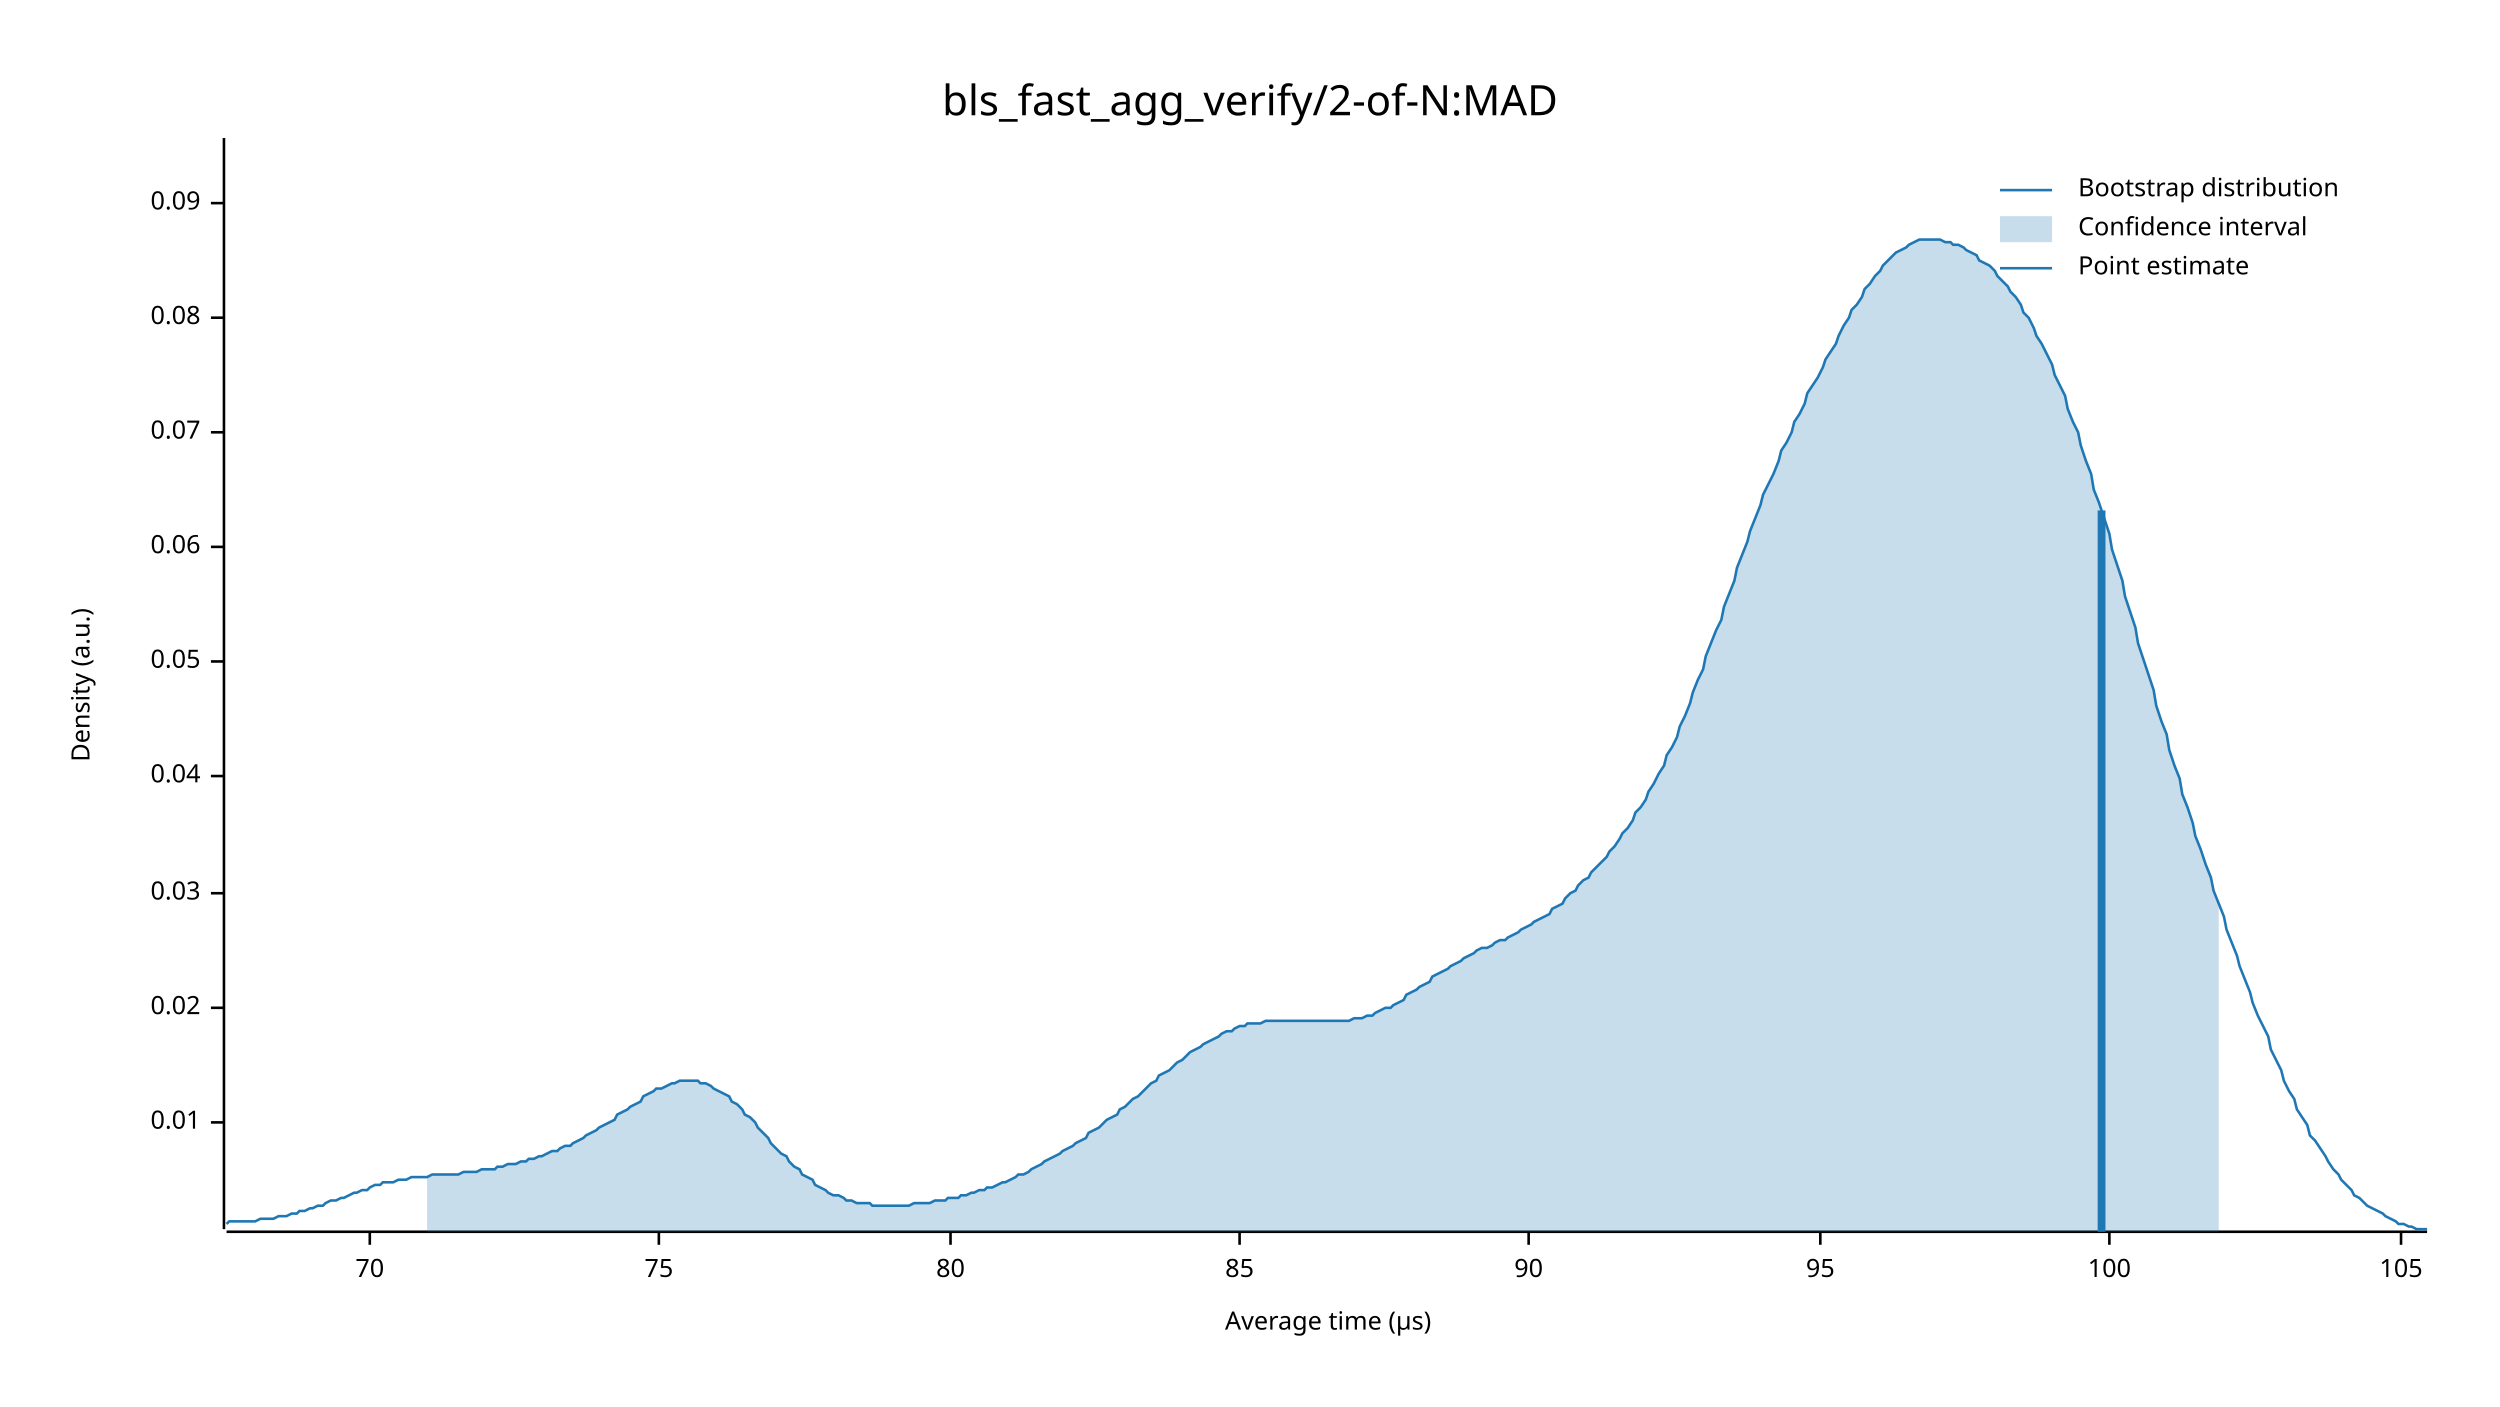
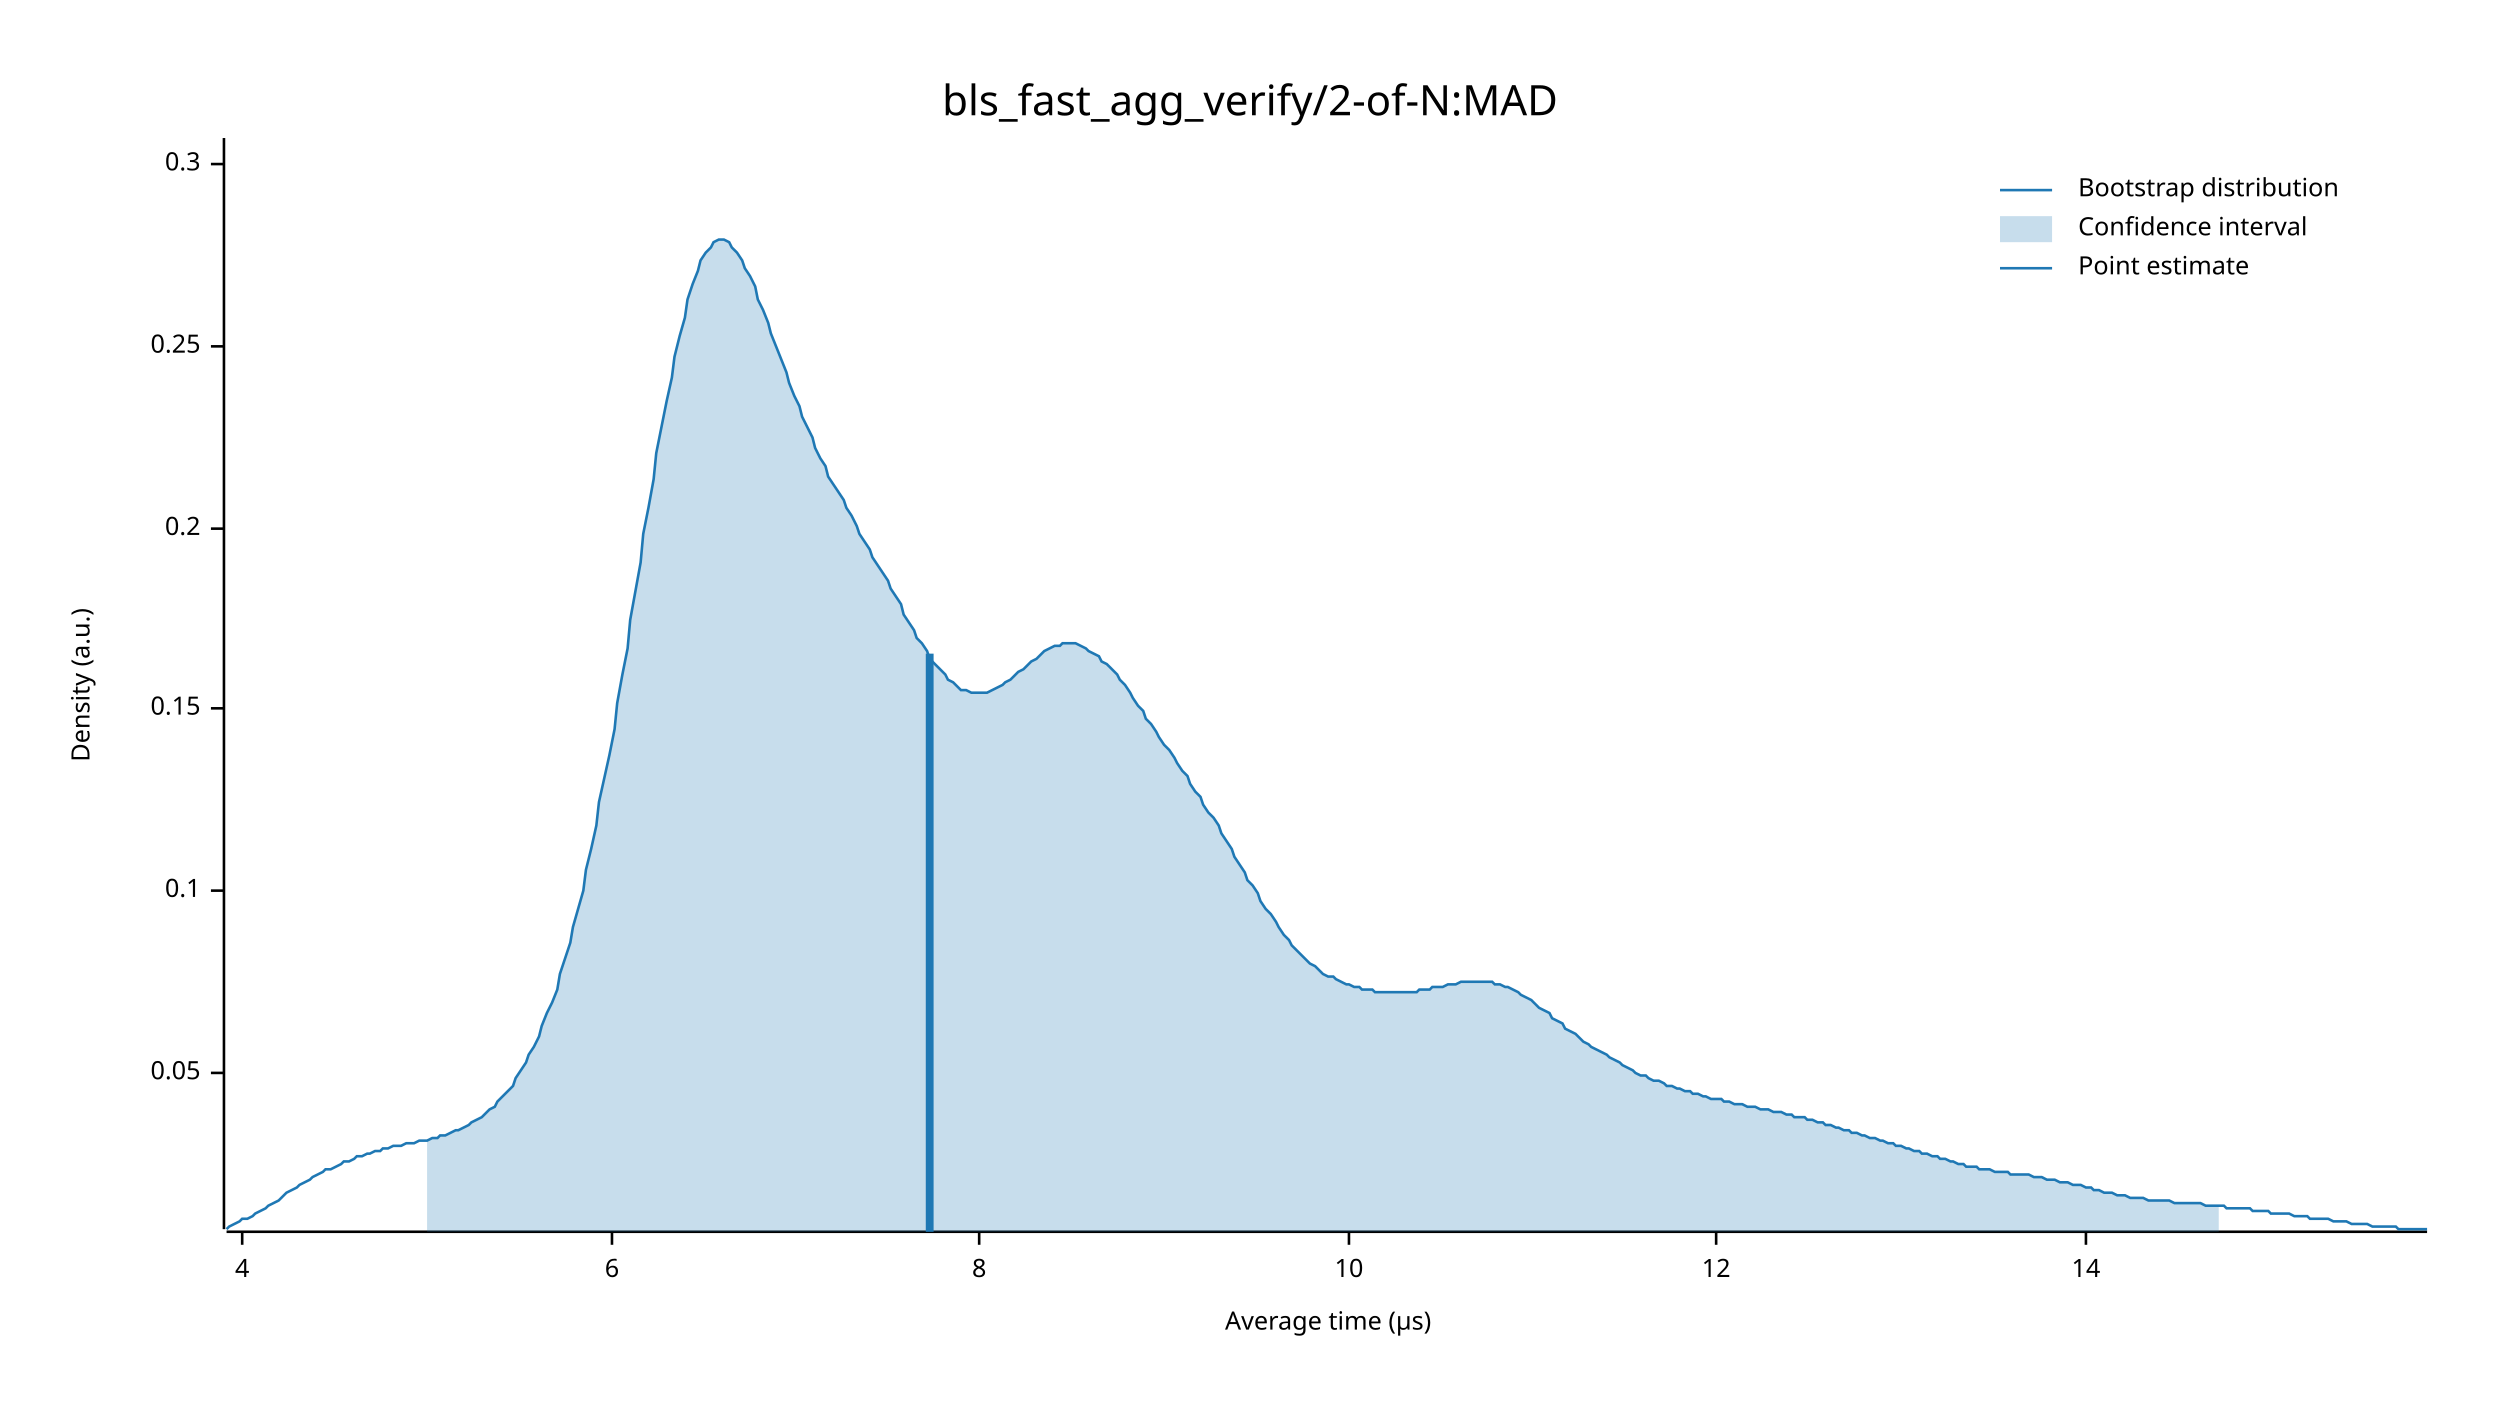
<svg xmlns="http://www.w3.org/2000/svg" width="960" height="540" viewBox="0 0 960 540">
  <text x="480" y="32" dy="0.76em" text-anchor="middle" font-family="sans-serif" font-size="16.129" opacity="1" fill="#000000">
bls_fast_agg_verify/2-of-N:MAD
</text>
  <text x="27" y="263" dy="0.76em" text-anchor="middle" font-family="sans-serif" font-size="9.677" opacity="1" fill="#000000" transform="rotate(270, 27, 263)">
Density (a.u.)
</text>
  <text x="510" y="513" dy="-0.5ex" text-anchor="middle" font-family="sans-serif" font-size="9.677" opacity="1" fill="#000000">
Average time (µs)
</text>
  <polyline fill="none" opacity="1" stroke="#000000" stroke-width="1" points="86,53 86,472 " />
-   <text x="77" y="431" dy="0.5ex" text-anchor="end" font-family="sans-serif" font-size="9.677" opacity="1" fill="#000000">
- 0.01
- </text>
-   <polyline fill="none" opacity="1" stroke="#000000" stroke-width="1" points="81,431 86,431 " />
-   <text x="77" y="387" dy="0.5ex" text-anchor="end" font-family="sans-serif" font-size="9.677" opacity="1" fill="#000000">
- 0.02
- </text>
-   <polyline fill="none" opacity="1" stroke="#000000" stroke-width="1" points="81,387 86,387 " />
-   <text x="77" y="343" dy="0.5ex" text-anchor="end" font-family="sans-serif" font-size="9.677" opacity="1" fill="#000000">
- 0.03
- </text>
-   <polyline fill="none" opacity="1" stroke="#000000" stroke-width="1" points="81,343 86,343 " />
-   <text x="77" y="298" dy="0.5ex" text-anchor="end" font-family="sans-serif" font-size="9.677" opacity="1" fill="#000000">
- 0.04
- </text>
-   <polyline fill="none" opacity="1" stroke="#000000" stroke-width="1" points="81,298 86,298 " />
-   <text x="77" y="254" dy="0.5ex" text-anchor="end" font-family="sans-serif" font-size="9.677" opacity="1" fill="#000000">
+   <text x="77" y="412" dy="0.5ex" text-anchor="end" font-family="sans-serif" font-size="9.677" opacity="1" fill="#000000">
0.05
</text>
-   <polyline fill="none" opacity="1" stroke="#000000" stroke-width="1" points="81,254 86,254 " />
-   <text x="77" y="210" dy="0.5ex" text-anchor="end" font-family="sans-serif" font-size="9.677" opacity="1" fill="#000000">
- 0.06
+   <polyline fill="none" opacity="1" stroke="#000000" stroke-width="1" points="81,412 86,412 " />
+   <text x="77" y="342" dy="0.5ex" text-anchor="end" font-family="sans-serif" font-size="9.677" opacity="1" fill="#000000">
+ 0.1
</text>
-   <polyline fill="none" opacity="1" stroke="#000000" stroke-width="1" points="81,210 86,210 " />
-   <text x="77" y="166" dy="0.5ex" text-anchor="end" font-family="sans-serif" font-size="9.677" opacity="1" fill="#000000">
- 0.07
+   <polyline fill="none" opacity="1" stroke="#000000" stroke-width="1" points="81,342 86,342 " />
+   <text x="77" y="272" dy="0.5ex" text-anchor="end" font-family="sans-serif" font-size="9.677" opacity="1" fill="#000000">
+ 0.15
</text>
-   <polyline fill="none" opacity="1" stroke="#000000" stroke-width="1" points="81,166 86,166 " />
-   <text x="77" y="122" dy="0.5ex" text-anchor="end" font-family="sans-serif" font-size="9.677" opacity="1" fill="#000000">
- 0.08
+   <polyline fill="none" opacity="1" stroke="#000000" stroke-width="1" points="81,272 86,272 " />
+   <text x="77" y="203" dy="0.5ex" text-anchor="end" font-family="sans-serif" font-size="9.677" opacity="1" fill="#000000">
+ 0.2
</text>
-   <polyline fill="none" opacity="1" stroke="#000000" stroke-width="1" points="81,122 86,122 " />
-   <text x="77" y="78" dy="0.5ex" text-anchor="end" font-family="sans-serif" font-size="9.677" opacity="1" fill="#000000">
- 0.09
+   <polyline fill="none" opacity="1" stroke="#000000" stroke-width="1" points="81,203 86,203 " />
+   <text x="77" y="133" dy="0.5ex" text-anchor="end" font-family="sans-serif" font-size="9.677" opacity="1" fill="#000000">
+ 0.25
</text>
-   <polyline fill="none" opacity="1" stroke="#000000" stroke-width="1" points="81,78 86,78 " />
+   <polyline fill="none" opacity="1" stroke="#000000" stroke-width="1" points="81,133 86,133 " />
+   <text x="77" y="63" dy="0.5ex" text-anchor="end" font-family="sans-serif" font-size="9.677" opacity="1" fill="#000000">
+ 0.3
+ </text>
+   <polyline fill="none" opacity="1" stroke="#000000" stroke-width="1" points="81,63 86,63 " />
  <polyline fill="none" opacity="1" stroke="#000000" stroke-width="1" points="87,473 932,473 " />
-   <text x="142" y="483" dy="0.76em" text-anchor="middle" font-family="sans-serif" font-size="9.677" opacity="1" fill="#000000">
- 70
+   <text x="93" y="483" dy="0.76em" text-anchor="middle" font-family="sans-serif" font-size="9.677" opacity="1" fill="#000000">
+ 4
</text>
-   <polyline fill="none" opacity="1" stroke="#000000" stroke-width="1" points="142,473 142,478 " />
-   <text x="253" y="483" dy="0.76em" text-anchor="middle" font-family="sans-serif" font-size="9.677" opacity="1" fill="#000000">
- 75
+   <polyline fill="none" opacity="1" stroke="#000000" stroke-width="1" points="93,473 93,478 " />
+   <text x="235" y="483" dy="0.76em" text-anchor="middle" font-family="sans-serif" font-size="9.677" opacity="1" fill="#000000">
+ 6
</text>
-   <polyline fill="none" opacity="1" stroke="#000000" stroke-width="1" points="253,473 253,478 " />
-   <text x="365" y="483" dy="0.76em" text-anchor="middle" font-family="sans-serif" font-size="9.677" opacity="1" fill="#000000">
- 80
+   <polyline fill="none" opacity="1" stroke="#000000" stroke-width="1" points="235,473 235,478 " />
+   <text x="376" y="483" dy="0.76em" text-anchor="middle" font-family="sans-serif" font-size="9.677" opacity="1" fill="#000000">
+ 8
</text>
-   <polyline fill="none" opacity="1" stroke="#000000" stroke-width="1" points="365,473 365,478 " />
-   <text x="476" y="483" dy="0.76em" text-anchor="middle" font-family="sans-serif" font-size="9.677" opacity="1" fill="#000000">
- 85
+   <polyline fill="none" opacity="1" stroke="#000000" stroke-width="1" points="376,473 376,478 " />
+   <text x="518" y="483" dy="0.76em" text-anchor="middle" font-family="sans-serif" font-size="9.677" opacity="1" fill="#000000">
+ 10
</text>
-   <polyline fill="none" opacity="1" stroke="#000000" stroke-width="1" points="476,473 476,478 " />
-   <text x="587" y="483" dy="0.76em" text-anchor="middle" font-family="sans-serif" font-size="9.677" opacity="1" fill="#000000">
- 90
+   <polyline fill="none" opacity="1" stroke="#000000" stroke-width="1" points="518,473 518,478 " />
+   <text x="659" y="483" dy="0.76em" text-anchor="middle" font-family="sans-serif" font-size="9.677" opacity="1" fill="#000000">
+ 12
</text>
-   <polyline fill="none" opacity="1" stroke="#000000" stroke-width="1" points="587,473 587,478 " />
-   <text x="699" y="483" dy="0.76em" text-anchor="middle" font-family="sans-serif" font-size="9.677" opacity="1" fill="#000000">
- 95
+   <polyline fill="none" opacity="1" stroke="#000000" stroke-width="1" points="659,473 659,478 " />
+   <text x="801" y="483" dy="0.76em" text-anchor="middle" font-family="sans-serif" font-size="9.677" opacity="1" fill="#000000">
+ 14
</text>
-   <polyline fill="none" opacity="1" stroke="#000000" stroke-width="1" points="699,473 699,478 " />
-   <text x="810" y="483" dy="0.76em" text-anchor="middle" font-family="sans-serif" font-size="9.677" opacity="1" fill="#000000">
- 100
- </text>
-   <polyline fill="none" opacity="1" stroke="#000000" stroke-width="1" points="810,473 810,478 " />
-   <text x="922" y="483" dy="0.76em" text-anchor="middle" font-family="sans-serif" font-size="9.677" opacity="1" fill="#000000">
- 105
- </text>
-   <polyline fill="none" opacity="1" stroke="#000000" stroke-width="1" points="922,473 922,478 " />
-   <polyline fill="none" opacity="1" stroke="#1F78B4" stroke-width="1" points="87,470 88,469 90,469 92,469 93,469 95,469 97,469 98,469 100,468 102,468 103,468 105,468 107,467 109,467 110,467 112,466 114,466 115,465 117,465 119,464 120,464 122,463 124,463 125,462 127,461 129,461 131,460 132,460 134,459 136,458 137,458 139,457 141,457 142,456 144,455 146,455 147,454 149,454 151,454 153,453 154,453 156,453 158,452 159,452 161,452 163,452 164,452 166,451 168,451 169,451 171,451 173,451 175,451 176,451 178,450 180,450 181,450 183,450 185,449 186,449 188,449 190,449 191,448 193,448 195,447 197,447 198,447 200,446 202,446 203,445 205,445 207,444 208,444 210,443 212,442 214,442 215,441 217,440 219,440 220,439 222,438 224,437 225,436 227,435 229,434 230,433 232,432 234,431 236,430 237,428 239,427 241,426 242,425 244,424 246,423 247,421 249,420 251,419 252,418 254,418 256,417 258,416 259,416 261,415 263,415 264,415 266,415 268,415 269,416 271,416 273,417 274,418 276,419 278,420 280,421 281,423 283,424 285,426 286,428 288,429 290,431 291,433 293,435 295,437 296,439 298,441 300,443 302,444 303,446 305,448 307,449 308,451 310,452 312,453 313,455 315,456 317,457 318,458 320,459 322,459 324,460 325,461 327,461 329,462 330,462 332,462 334,462 335,463 337,463 339,463 341,463 342,463 344,463 346,463 347,463 349,463 351,462 352,462 354,462 356,462 357,462 359,461 361,461 363,461 364,460 366,460 368,460 369,459 371,459 373,458 374,458 376,457 378,457 379,456 381,456 383,455 385,454 386,454 388,453 390,452 391,451 393,451 395,450 396,449 398,448 400,447 401,446 403,445 405,444 407,443 408,442 410,441 412,440 413,439 415,438 417,437 418,435 420,434 422,433 423,432 425,430 427,429 429,428 430,426 432,425 434,423 435,422 437,421 439,419 440,418 442,416 444,415 445,413 447,412 449,411 451,409 452,408 454,407 456,405 457,404 459,403 461,402 462,401 464,400 466,399 468,398 469,397 471,396 473,396 474,395 476,394 478,394 479,393 481,393 483,393 484,393 486,392 488,392 490,392 491,392 493,392 495,392 496,392 498,392 500,392 501,392 503,392 505,392 506,392 508,392 510,392 512,392 513,392 515,392 517,392 518,392 520,391 522,391 523,391 525,390 527,390 528,389 530,388 532,387 534,387 535,386 537,385 539,384 540,382 542,381 544,380 545,379 547,378 549,377 550,375 552,374 554,373 556,372 557,371 559,370 561,369 562,368 564,367 566,366 567,365 569,364 571,364 573,363 574,362 576,361 578,361 579,360 581,359 583,358 584,357 586,356 588,355 589,354 591,353 593,352 595,351 596,349 598,348 600,347 601,345 603,343 605,342 606,340 608,338 610,337 611,335 613,333 615,331 617,329 618,327 620,325 622,322 623,320 625,318 627,315 628,312 630,310 632,307 633,304 635,301 637,297 639,294 640,290 642,287 644,283 645,279 647,275 649,270 650,266 652,261 654,257 655,252 657,247 659,242 661,238 662,233 664,228 666,223 667,218 669,213 671,208 672,204 674,199 676,194 677,190 679,186 681,182 683,177 684,173 686,170 688,166 689,162 691,159 693,155 694,151 696,148 698,145 700,141 701,138 703,135 705,132 706,129 708,125 710,122 711,119 713,117 715,114 716,111 718,109 720,106 722,104 723,102 725,100 727,98 728,97 730,96 732,95 733,94 735,93 737,92 738,92 740,92 742,92 744,92 745,92 747,93 749,93 750,94 752,94 754,95 755,96 757,97 759,98 760,100 762,101 764,102 766,104 767,106 769,108 771,110 772,112 774,114 776,117 777,120 779,122 781,126 782,129 784,132 786,136 788,140 789,144 791,148 793,152 794,157 796,162 798,166 799,171 801,177 803,182 804,188 806,193 808,199 810,205 811,211 813,217 815,223 816,229 818,235 820,241 821,247 823,253 825,259 827,265 828,271 830,277 832,282 833,288 835,294 837,299 838,305 840,310 842,316 843,321 845,326 847,332 849,337 850,342 852,347 854,352 855,357 857,362 859,367 860,371 862,376 864,381 865,385 867,390 869,394 871,398 872,403 874,407 876,411 877,415 879,419 881,422 882,426 884,429 886,432 887,436 889,438 891,441 893,444 894,446 896,449 898,451 899,453 901,455 903,457 904,459 906,460 908,462 909,463 911,464 913,465 915,466 916,467 918,468 920,469 921,470 923,470 925,471 926,471 928,472 930,472 932,472 " />
-   <polygon opacity="0.25" fill="#1F78B4" points="164,452 166,451 168,451 169,451 171,451 173,451 175,451 176,451 178,450 180,450 181,450 183,450 185,449 186,449 188,449 190,449 191,448 193,448 195,447 197,447 198,447 200,446 202,446 203,445 205,445 207,444 208,444 210,443 212,442 214,442 215,441 217,440 219,440 220,439 222,438 224,437 225,436 227,435 229,434 230,433 232,432 234,431 236,430 237,428 239,427 241,426 242,425 244,424 246,423 247,421 249,420 251,419 252,418 254,418 256,417 258,416 259,416 261,415 263,415 264,415 266,415 268,415 269,416 271,416 273,417 274,418 276,419 278,420 280,421 281,423 283,424 285,426 286,428 288,429 290,431 291,433 293,435 295,437 296,439 298,441 300,443 302,444 303,446 305,448 307,449 308,451 310,452 312,453 313,455 315,456 317,457 318,458 320,459 322,459 324,460 325,461 327,461 329,462 330,462 332,462 334,462 335,463 337,463 339,463 341,463 342,463 344,463 346,463 347,463 349,463 351,462 352,462 354,462 356,462 357,462 359,461 361,461 363,461 364,460 366,460 368,460 369,459 371,459 373,458 374,458 376,457 378,457 379,456 381,456 383,455 385,454 386,454 388,453 390,452 391,451 393,451 395,450 396,449 398,448 400,447 401,446 403,445 405,444 407,443 408,442 410,441 412,440 413,439 415,438 417,437 418,435 420,434 422,433 423,432 425,430 427,429 429,428 430,426 432,425 434,423 435,422 437,421 439,419 440,418 442,416 444,415 445,413 447,412 449,411 451,409 452,408 454,407 456,405 457,404 459,403 461,402 462,401 464,400 466,399 468,398 469,397 471,396 473,396 474,395 476,394 478,394 479,393 481,393 483,393 484,393 486,392 488,392 490,392 491,392 493,392 495,392 496,392 498,392 500,392 501,392 503,392 505,392 506,392 508,392 510,392 512,392 513,392 515,392 517,392 518,392 520,391 522,391 523,391 525,390 527,390 528,389 530,388 532,387 534,387 535,386 537,385 539,384 540,382 542,381 544,380 545,379 547,378 549,377 550,375 552,374 554,373 556,372 557,371 559,370 561,369 562,368 564,367 566,366 567,365 569,364 571,364 573,363 574,362 576,361 578,361 579,360 581,359 583,358 584,357 586,356 588,355 589,354 591,353 593,352 595,351 596,349 598,348 600,347 601,345 603,343 605,342 606,340 608,338 610,337 611,335 613,333 615,331 617,329 618,327 620,325 622,322 623,320 625,318 627,315 628,312 630,310 632,307 633,304 635,301 637,297 639,294 640,290 642,287 644,283 645,279 647,275 649,270 650,266 652,261 654,257 655,252 657,247 659,242 661,238 662,233 664,228 666,223 667,218 669,213 671,208 672,204 674,199 676,194 677,190 679,186 681,182 683,177 684,173 686,170 688,166 689,162 691,159 693,155 694,151 696,148 698,145 700,141 701,138 703,135 705,132 706,129 708,125 710,122 711,119 713,117 715,114 716,111 718,109 720,106 722,104 723,102 725,100 727,98 728,97 730,96 732,95 733,94 735,93 737,92 738,92 740,92 742,92 744,92 745,92 747,93 749,93 750,94 752,94 754,95 755,96 757,97 759,98 760,100 762,101 764,102 766,104 767,106 769,108 771,110 772,112 774,114 776,117 777,120 779,122 781,126 782,129 784,132 786,136 788,140 789,144 791,148 793,152 794,157 796,162 798,166 799,171 801,177 803,182 804,188 806,193 808,199 810,205 811,211 813,217 815,223 816,229 818,235 820,241 821,247 823,253 825,259 827,265 828,271 830,277 832,282 833,288 835,294 837,299 838,305 840,310 842,316 843,321 845,326 847,332 849,337 850,342 852,347 852,473 164,473 " />
-   <polyline fill="none" opacity="1" stroke="#1F78B4" stroke-width="3" points="807,473 807,196 " />
+   <polyline fill="none" opacity="1" stroke="#000000" stroke-width="1" points="801,473 801,478 " />
+   <polyline fill="none" opacity="1" stroke="#1F78B4" stroke-width="1" points="87,472 88,471 90,470 92,469 93,468 95,468 97,467 98,466 100,465 102,464 103,463 105,462 107,461 109,459 110,458 112,457 114,456 115,455 117,454 119,453 120,452 122,451 124,450 125,449 127,449 129,448 131,447 132,446 134,446 136,445 137,444 139,444 141,443 142,443 144,442 146,442 147,441 149,441 151,440 153,440 154,440 156,439 158,439 159,439 161,438 163,438 164,438 166,437 168,437 169,436 171,436 173,435 175,434 176,434 178,433 180,432 181,431 183,430 185,429 186,428 188,426 190,425 191,423 193,421 195,419 197,417 198,414 200,411 202,408 203,405 205,402 207,398 208,394 210,389 212,385 214,380 215,374 217,368 219,362 220,356 222,349 224,342 225,334 227,326 229,317 230,308 232,299 234,290 236,280 237,270 239,259 241,249 242,238 244,227 246,216 247,205 249,195 251,184 252,174 254,164 256,154 258,145 259,137 261,129 263,122 264,115 266,109 268,104 269,100 271,97 273,95 274,93 276,92 278,92 280,93 281,95 283,97 285,100 286,103 288,106 290,110 291,115 293,119 295,124 296,128 298,133 300,138 302,143 303,147 305,152 307,156 308,160 310,164 312,168 313,172 315,176 317,179 318,183 320,186 322,189 324,192 325,195 327,198 329,202 330,205 332,208 334,211 335,214 337,217 339,220 341,223 342,226 344,229 346,232 347,236 349,239 351,242 352,245 354,247 356,250 357,253 359,255 361,257 363,259 364,261 366,262 368,264 369,265 371,265 373,266 374,266 376,266 378,266 379,266 381,265 383,264 385,263 386,262 388,261 390,259 391,258 393,257 395,255 396,254 398,253 400,251 401,250 403,249 405,248 407,248 408,247 410,247 412,247 413,247 415,248 417,249 418,250 420,251 422,252 423,254 425,255 427,257 429,259 430,261 432,263 434,266 435,268 437,271 439,273 440,276 442,278 444,281 445,283 447,286 449,288 451,291 452,293 454,296 456,298 457,301 459,304 461,306 462,309 464,312 466,314 468,317 469,320 471,323 473,326 474,329 476,332 478,335 479,338 481,340 483,343 484,346 486,349 488,351 490,354 491,356 493,359 495,361 496,363 498,365 500,367 501,368 503,370 505,371 506,372 508,374 510,375 512,375 513,376 515,377 517,378 518,378 520,379 522,379 523,380 525,380 527,380 528,381 530,381 532,381 534,381 535,381 537,381 539,381 540,381 542,381 544,381 545,380 547,380 549,380 550,379 552,379 554,379 556,378 557,378 559,378 561,377 562,377 564,377 566,377 567,377 569,377 571,377 573,377 574,378 576,378 578,379 579,379 581,380 583,381 584,382 586,383 588,384 589,385 591,387 593,388 595,389 596,391 598,392 600,393 601,395 603,396 605,397 606,398 608,400 610,401 611,402 613,403 615,404 617,405 618,406 620,407 622,408 623,409 625,410 627,411 628,412 630,413 632,413 633,414 635,415 637,415 639,416 640,417 642,417 644,418 645,418 647,419 649,419 650,420 652,420 654,421 655,421 657,422 659,422 661,422 662,423 664,423 666,424 667,424 669,424 671,425 672,425 674,425 676,426 677,426 679,426 681,427 683,427 684,427 686,428 688,428 689,429 691,429 693,429 694,430 696,430 698,431 700,431 701,432 703,432 705,433 706,433 708,434 710,434 711,435 713,435 715,436 716,436 718,437 720,437 722,438 723,438 725,439 727,439 728,440 730,440 732,441 733,441 735,442 737,442 738,443 740,443 742,444 744,444 745,445 747,445 749,446 750,446 752,447 754,447 755,448 757,448 759,448 760,449 762,449 764,449 766,450 767,450 769,450 771,450 772,451 774,451 776,451 777,451 779,451 781,452 782,452 784,452 786,453 788,453 789,453 791,454 793,454 794,454 796,455 798,455 799,455 801,456 803,456 804,457 806,457 808,458 810,458 811,458 813,459 815,459 816,459 818,460 820,460 821,460 823,460 825,461 827,461 828,461 830,461 832,461 833,461 835,462 837,462 838,462 840,462 842,462 843,462 845,462 847,463 849,463 850,463 852,463 854,463 855,464 857,464 859,464 860,464 862,464 864,464 865,465 867,465 869,465 871,465 872,466 874,466 876,466 877,466 879,466 881,467 882,467 884,467 886,467 887,468 889,468 891,468 893,468 894,468 896,469 898,469 899,469 901,469 903,470 904,470 906,470 908,470 909,470 911,471 913,471 915,471 916,471 918,471 920,471 921,472 923,472 925,472 926,472 928,472 930,472 932,472 " />
+   <polygon opacity="0.25" fill="#1F78B4" points="164,438 166,437 168,437 169,436 171,436 173,435 175,434 176,434 178,433 180,432 181,431 183,430 185,429 186,428 188,426 190,425 191,423 193,421 195,419 197,417 198,414 200,411 202,408 203,405 205,402 207,398 208,394 210,389 212,385 214,380 215,374 217,368 219,362 220,356 222,349 224,342 225,334 227,326 229,317 230,308 232,299 234,290 236,280 237,270 239,259 241,249 242,238 244,227 246,216 247,205 249,195 251,184 252,174 254,164 256,154 258,145 259,137 261,129 263,122 264,115 266,109 268,104 269,100 271,97 273,95 274,93 276,92 278,92 280,93 281,95 283,97 285,100 286,103 288,106 290,110 291,115 293,119 295,124 296,128 298,133 300,138 302,143 303,147 305,152 307,156 308,160 310,164 312,168 313,172 315,176 317,179 318,183 320,186 322,189 324,192 325,195 327,198 329,202 330,205 332,208 334,211 335,214 337,217 339,220 341,223 342,226 344,229 346,232 347,236 349,239 351,242 352,245 354,247 356,250 357,253 359,255 361,257 363,259 364,261 366,262 368,264 369,265 371,265 373,266 374,266 376,266 378,266 379,266 381,265 383,264 385,263 386,262 388,261 390,259 391,258 393,257 395,255 396,254 398,253 400,251 401,250 403,249 405,248 407,248 408,247 410,247 412,247 413,247 415,248 417,249 418,250 420,251 422,252 423,254 425,255 427,257 429,259 430,261 432,263 434,266 435,268 437,271 439,273 440,276 442,278 444,281 445,283 447,286 449,288 451,291 452,293 454,296 456,298 457,301 459,304 461,306 462,309 464,312 466,314 468,317 469,320 471,323 473,326 474,329 476,332 478,335 479,338 481,340 483,343 484,346 486,349 488,351 490,354 491,356 493,359 495,361 496,363 498,365 500,367 501,368 503,370 505,371 506,372 508,374 510,375 512,375 513,376 515,377 517,378 518,378 520,379 522,379 523,380 525,380 527,380 528,381 530,381 532,381 534,381 535,381 537,381 539,381 540,381 542,381 544,381 545,380 547,380 549,380 550,379 552,379 554,379 556,378 557,378 559,378 561,377 562,377 564,377 566,377 567,377 569,377 571,377 573,377 574,378 576,378 578,379 579,379 581,380 583,381 584,382 586,383 588,384 589,385 591,387 593,388 595,389 596,391 598,392 600,393 601,395 603,396 605,397 606,398 608,400 610,401 611,402 613,403 615,404 617,405 618,406 620,407 622,408 623,409 625,410 627,411 628,412 630,413 632,413 633,414 635,415 637,415 639,416 640,417 642,417 644,418 645,418 647,419 649,419 650,420 652,420 654,421 655,421 657,422 659,422 661,422 662,423 664,423 666,424 667,424 669,424 671,425 672,425 674,425 676,426 677,426 679,426 681,427 683,427 684,427 686,428 688,428 689,429 691,429 693,429 694,430 696,430 698,431 700,431 701,432 703,432 705,433 706,433 708,434 710,434 711,435 713,435 715,436 716,436 718,437 720,437 722,438 723,438 725,439 727,439 728,440 730,440 732,441 733,441 735,442 737,442 738,443 740,443 742,444 744,444 745,445 747,445 749,446 750,446 752,447 754,447 755,448 757,448 759,448 760,449 762,449 764,449 766,450 767,450 769,450 771,450 772,451 774,451 776,451 777,451 779,451 781,452 782,452 784,452 786,453 788,453 789,453 791,454 793,454 794,454 796,455 798,455 799,455 801,456 803,456 804,457 806,457 808,458 810,458 811,458 813,459 815,459 816,459 818,460 820,460 821,460 823,460 825,461 827,461 828,461 830,461 832,461 833,461 835,462 837,462 838,462 840,462 842,462 843,462 845,462 847,463 849,463 850,463 852,463 852,473 164,473 " />
+   <polyline fill="none" opacity="1" stroke="#1F78B4" stroke-width="3" points="357,473 357,251 " />
  <text x="798" y="68" dy="0.76em" text-anchor="start" font-family="sans-serif" font-size="9.677" opacity="1" fill="#000000">
Bootstrap distribution
</text>
  <text x="798" y="83" dy="0.76em" text-anchor="start" font-family="sans-serif" font-size="9.677" opacity="1" fill="#000000">
Confidence interval
</text>
  <text x="798" y="98" dy="0.76em" text-anchor="start" font-family="sans-serif" font-size="9.677" opacity="1" fill="#000000">
Point estimate
</text>
  <polyline fill="none" opacity="1" stroke="#1F78B4" stroke-width="1" points="768,73 788,73 " />
  <rect x="768" y="83" width="20" height="10" opacity="0.25" fill="#1F78B4" stroke="none" />
  <polyline fill="none" opacity="1" stroke="#1F78B4" stroke-width="1" points="768,103 788,103 " />
</svg>
